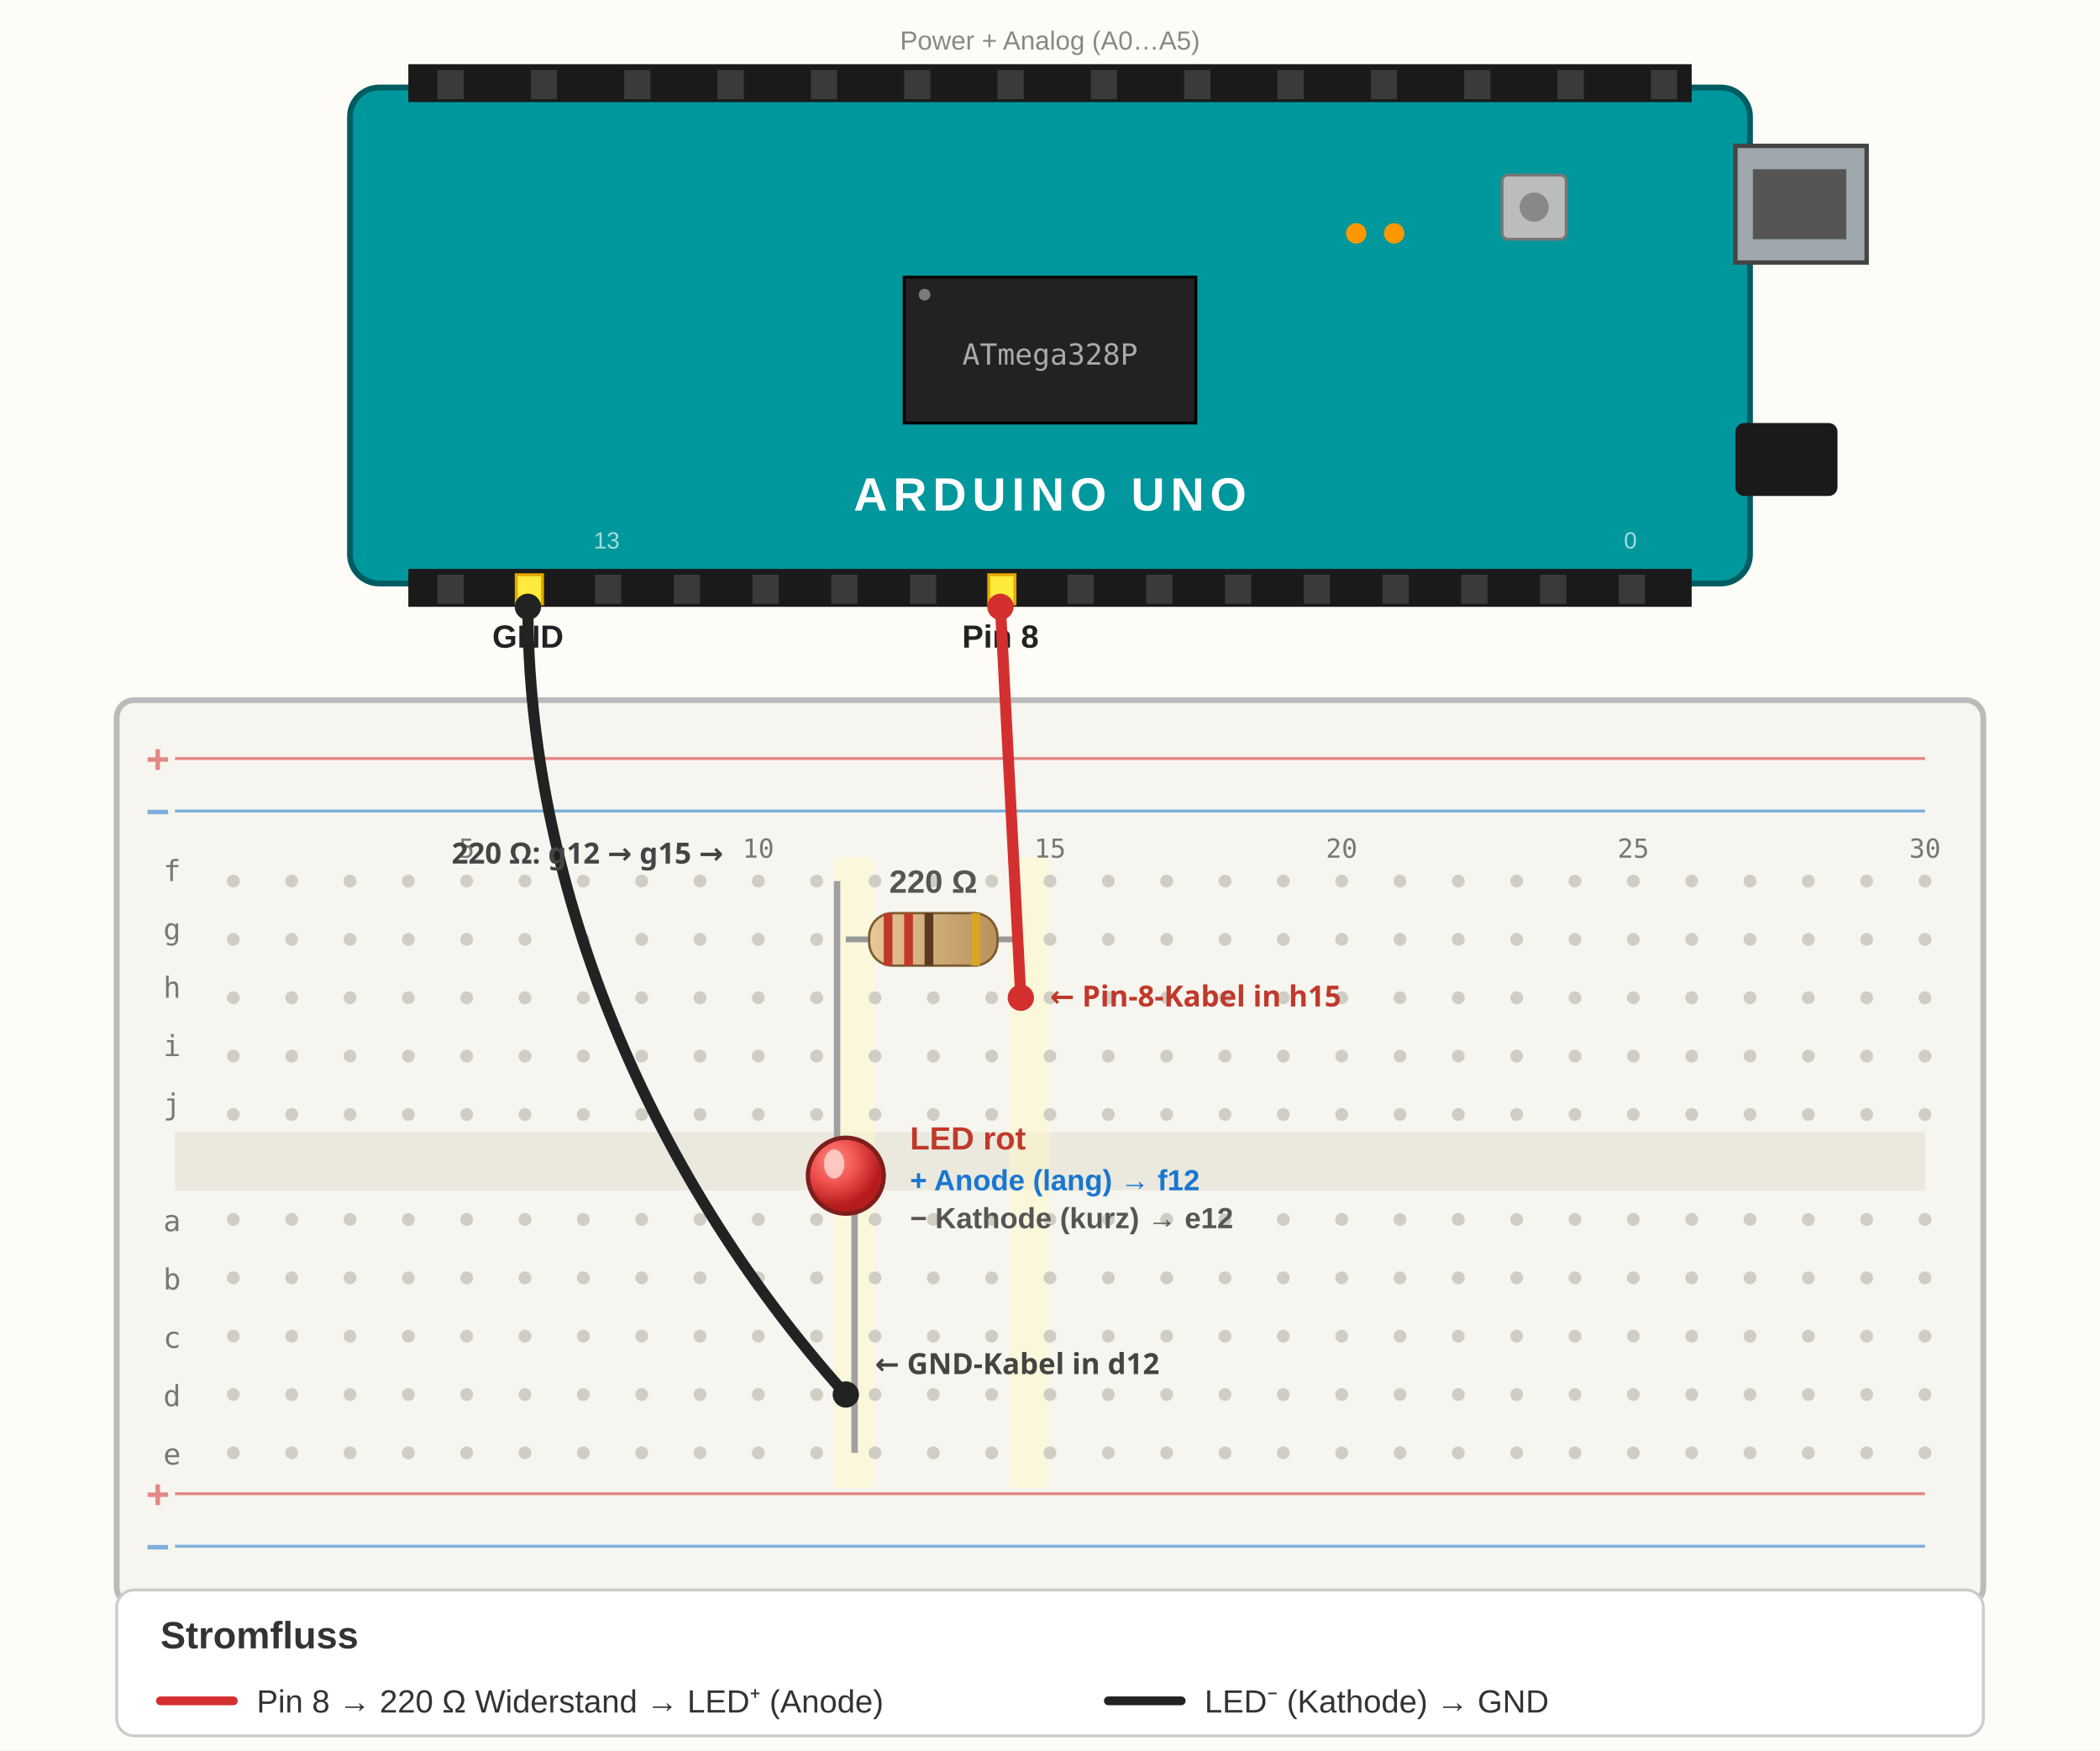
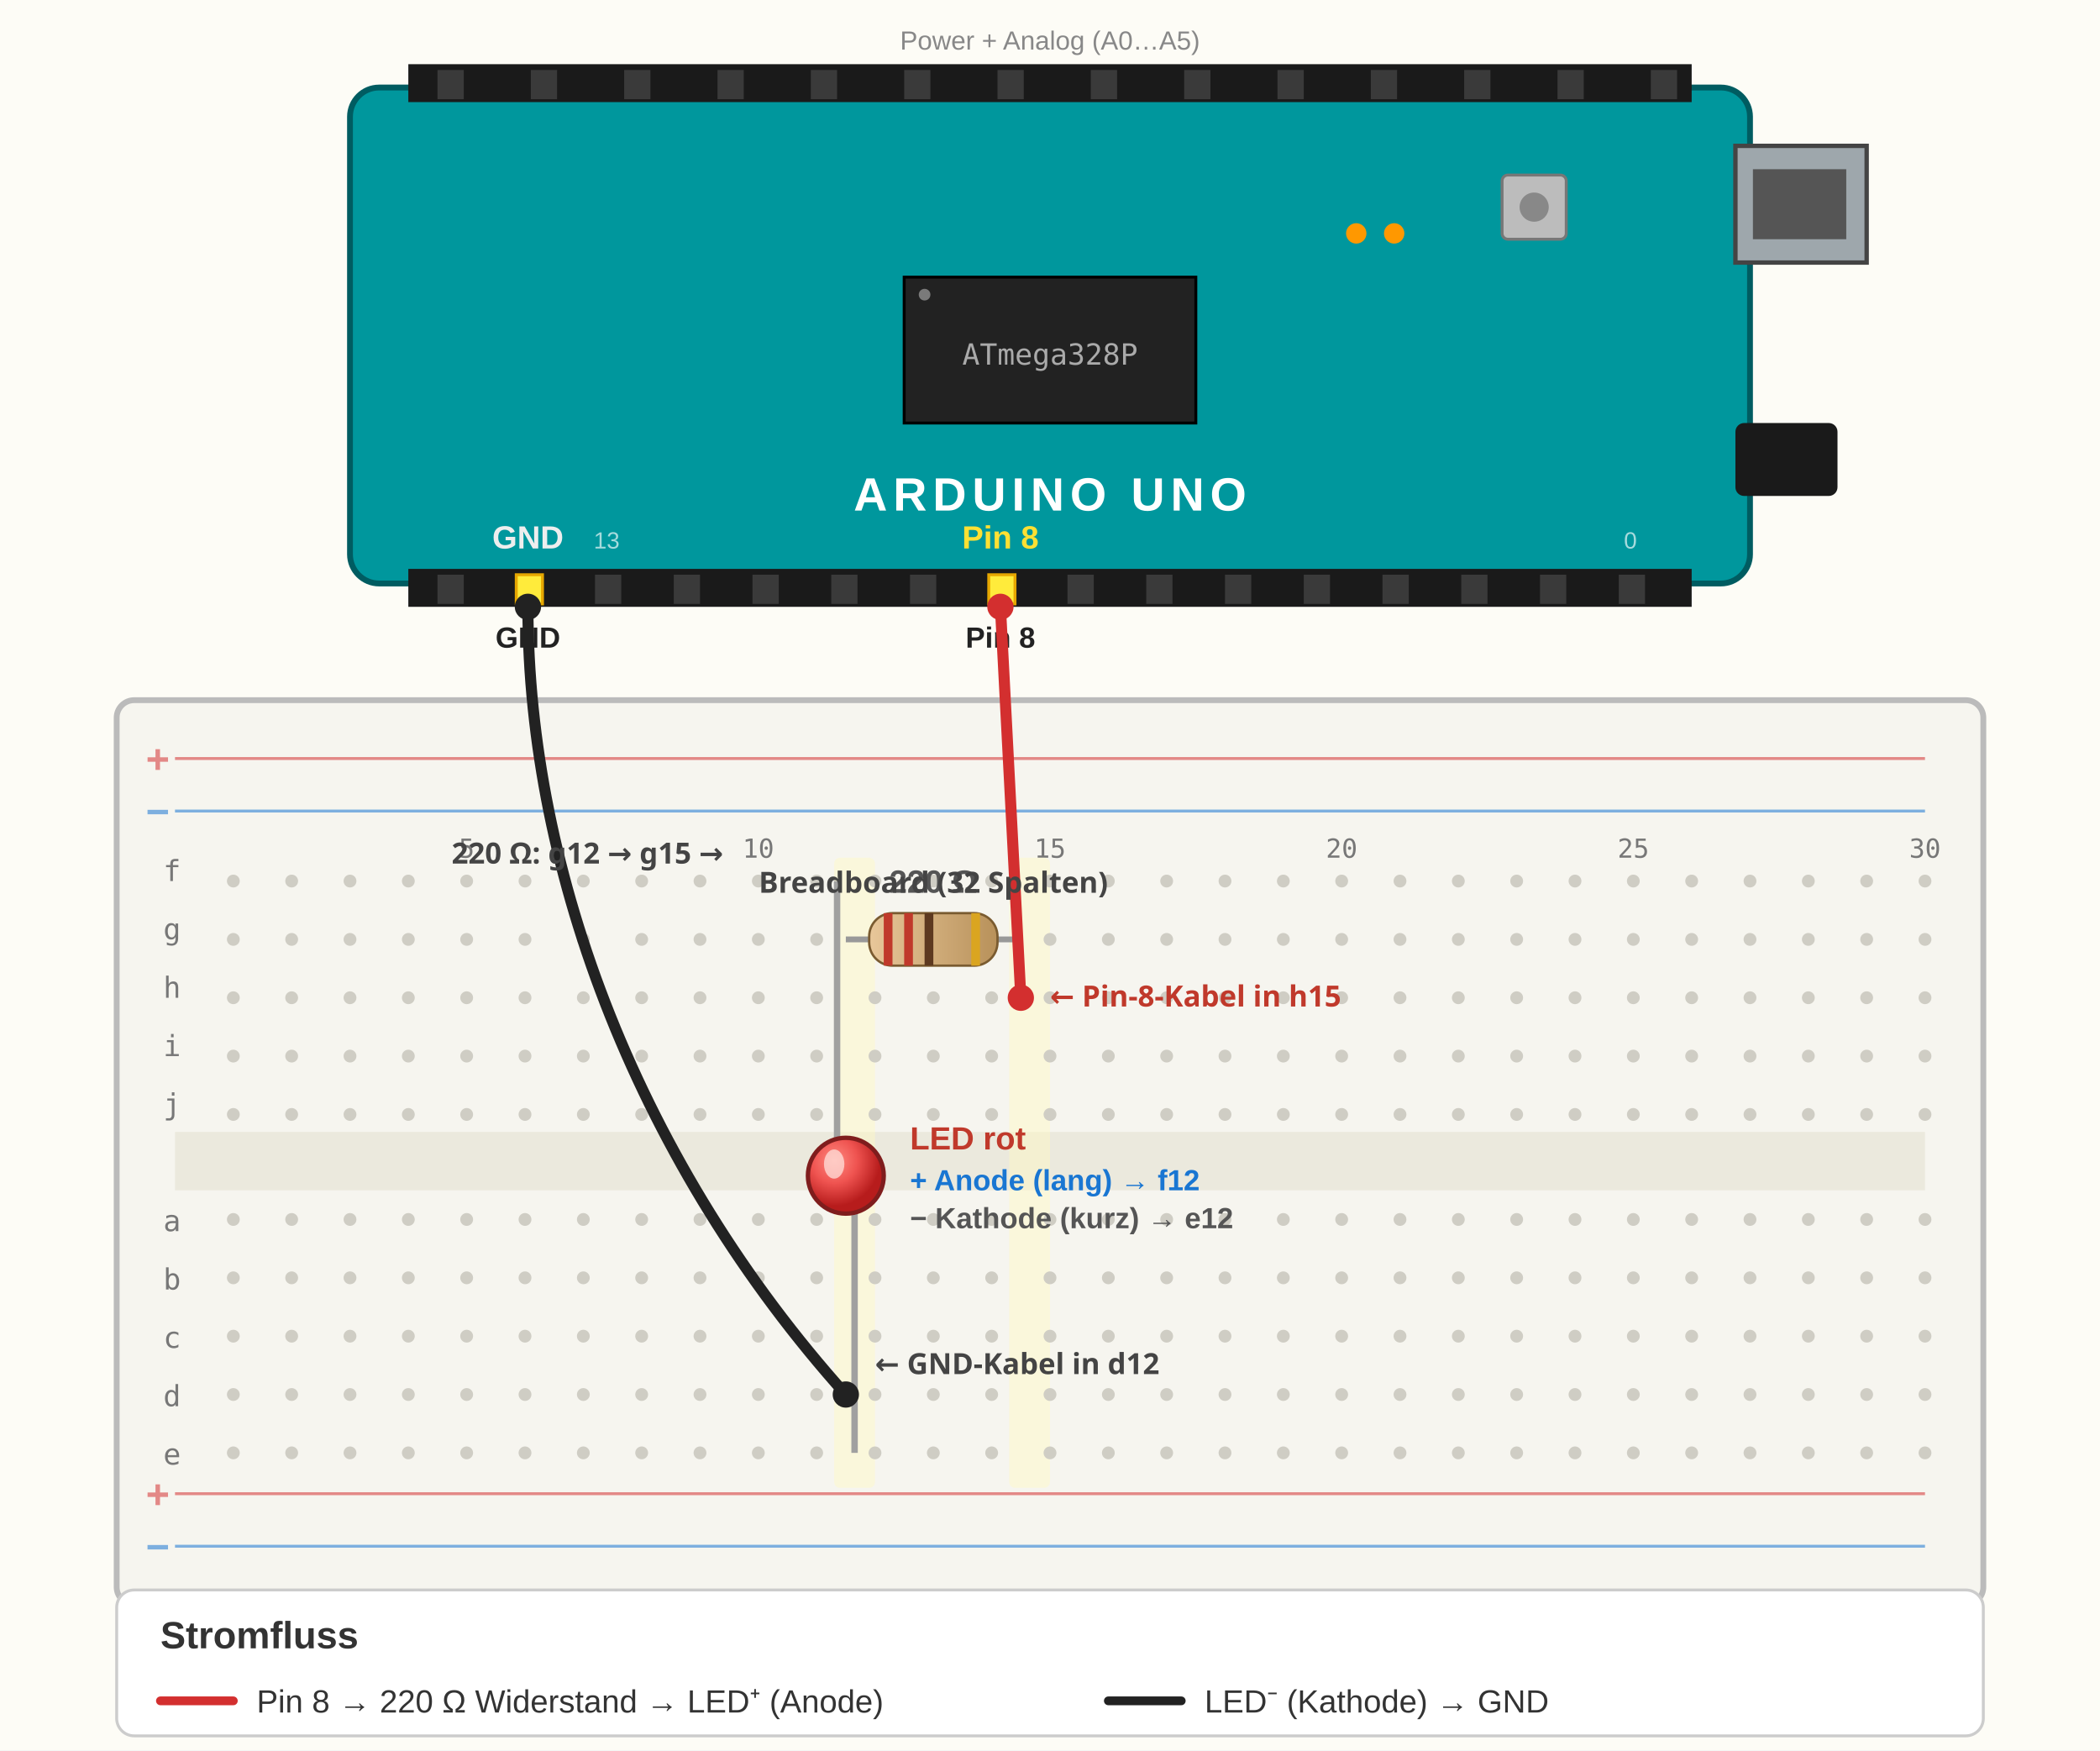
<svg xmlns="http://www.w3.org/2000/svg" viewBox="0 0 720 600" width="100%" style="max-width: 720px; height: auto; font-family: 'Helvetica Neue', Arial, sans-serif;">
  <defs>
    <radialGradient id="ledGlow" cx="35%" cy="30%" r="60%">
      <stop offset="0%" stop-color="#ff8a80" />
      <stop offset="50%" stop-color="#ef5350" />
      <stop offset="100%" stop-color="#b71c1c" />
    </radialGradient>
    <linearGradient id="resistorBody" x1="0" x2="1" y1="0" y2="0">
      <stop offset="0%" stop-color="#e8c79a" />
      <stop offset="100%" stop-color="#b8915a" />
    </linearGradient>
  </defs>
  <rect width="720" height="600" fill="#fdfcf6" />
  <g id="arduino" transform="translate(120, 30)">
    <rect x="0" y="0" width="480" height="170" rx="10" fill="#00979d" stroke="#005c61" stroke-width="2" />
    <rect x="475" y="20" width="45" height="40" fill="#9ea7ac" stroke="#444" stroke-width="1.5" />
    <rect x="481" y="28" width="32" height="24" fill="#555" />
    <rect x="475" y="115" width="35" height="25" rx="3" fill="#1a1a1a" />
    <rect x="190" y="65" width="100" height="50" fill="#222" stroke="#000" stroke-width="1" />
    <circle cx="197" cy="71" r="2" fill="#fff" opacity="0.4" />
    <text x="240" y="95" text-anchor="middle" fill="#aaa" font-size="10" font-family="monospace">ATmega328P</text>
    <rect x="395" y="30" width="22" height="22" rx="2" fill="#bcbcbc" stroke="#777" />
    <circle cx="406" cy="41" r="5" fill="#888" />
    <circle cx="345" cy="50" r="3.5" fill="#ff9800" />
    <circle cx="358" cy="50" r="3.5" fill="#ff9800" />
    <text x="240" y="145" text-anchor="middle" fill="#fff" font-weight="bold" font-size="16" letter-spacing="2">ARDUINO UNO</text>
    <rect x="20" y="-8" width="440" height="13" fill="#1a1a1a" />
    <g fill="#3a3a3a">
      <rect x="30" y="-6" width="9" height="10" />
      <rect x="62" y="-6" width="9" height="10" />
      <rect x="94" y="-6" width="9" height="10" />
      <rect x="126" y="-6" width="9" height="10" />
      <rect x="158" y="-6" width="9" height="10" />
      <rect x="190" y="-6" width="9" height="10" />
      <rect x="222" y="-6" width="9" height="10" />
      <rect x="254" y="-6" width="9" height="10" />
      <rect x="286" y="-6" width="9" height="10" />
      <rect x="318" y="-6" width="9" height="10" />
      <rect x="350" y="-6" width="9" height="10" />
      <rect x="382" y="-6" width="9" height="10" />
      <rect x="414" y="-6" width="9" height="10" />
      <rect x="446" y="-6" width="9" height="10" />
    </g>
    <text x="240" y="-13" text-anchor="middle" fill="#888" font-size="9">Power + Analog (A0…A5)</text>
    <rect x="20" y="165" width="440" height="13" fill="#1a1a1a" />
    <g fill="#3a3a3a">
      <rect x="30" y="167" width="9" height="10" />
    </g>
    <rect x="57" y="167" width="9" height="10" fill="#ffeb3b" stroke="#e6a700" stroke-width="1" />
    <g fill="#3a3a3a">
      <rect x="84" y="167" width="9" height="10" />
      <rect x="111" y="167" width="9" height="10" />
      <rect x="138" y="167" width="9" height="10" />
      <rect x="165" y="167" width="9" height="10" />
      <rect x="192" y="167" width="9" height="10" />
    </g>
    <rect x="219" y="167" width="9" height="10" fill="#ffeb3b" stroke="#e6a700" stroke-width="1" />
    <g fill="#3a3a3a">
      <rect x="246" y="167" width="9" height="10" />
      <rect x="273" y="167" width="9" height="10" />
      <rect x="300" y="167" width="9" height="10" />
      <rect x="327" y="167" width="9" height="10" />
      <rect x="354" y="167" width="9" height="10" />
      <rect x="381" y="167" width="9" height="10" />
      <rect x="408" y="167" width="9" height="10" />
      <rect x="435" y="167" width="9" height="10" />
    </g>
-     <text x="61" y="192" text-anchor="middle" fill="#222" font-size="11" font-weight="bold">GND</text>
+     <text x="61" y="158" text-anchor="middle" fill="#eeeeee" font-size="11" font-weight="bold">GND</text>
+     <text x="223" y="158" text-anchor="middle" fill="#ffe033" font-size="11" font-weight="bold">Pin 8</text>
+     <text x="61" y="192" text-anchor="middle" fill="#222" font-size="10" font-weight="bold">GND</text>
    <line x1="61" y1="178" x2="61" y2="184" stroke="#e6a700" stroke-width="1.5" />
-     <text x="223" y="192" text-anchor="middle" fill="#222" font-size="11" font-weight="bold">Pin 8</text>
+     <text x="223" y="192" text-anchor="middle" fill="#222" font-size="10" font-weight="bold">Pin 8</text>
    <line x1="223" y1="178" x2="223" y2="184" stroke="#e6a700" stroke-width="1.5" />
    <text x="88" y="158" text-anchor="middle" fill="#fff" font-size="8" opacity="0.65">13</text>
    <text x="439" y="158" text-anchor="middle" fill="#fff" font-size="8" opacity="0.65">0</text>
  </g>
  <g id="breadboard" transform="translate(40, 240)">
    <rect x="0" y="0" width="640" height="310" rx="6" fill="#f6f5ef" stroke="#bbb" stroke-width="2" />
    <line x1="20" y1="20" x2="620" y2="20" stroke="#d32f2f" stroke-width="1" opacity="0.55" />
    <text x="10" y="25" font-size="14" fill="#d32f2f" font-weight="bold" opacity="0.55">+</text>
    <line x1="20" y1="38" x2="620" y2="38" stroke="#1976d2" stroke-width="1" opacity="0.55" />
    <text x="10" y="43" font-size="14" fill="#1976d2" font-weight="bold" opacity="0.55">−</text>
    <line x1="20" y1="272" x2="620" y2="272" stroke="#d32f2f" stroke-width="1" opacity="0.55" />
    <text x="10" y="277" font-size="14" fill="#d32f2f" font-weight="bold" opacity="0.55">+</text>
    <line x1="20" y1="290" x2="620" y2="290" stroke="#1976d2" stroke-width="1" opacity="0.55" />
    <text x="10" y="295" font-size="14" fill="#1976d2" font-weight="bold" opacity="0.55">−</text>
    <rect x="20" y="148" width="600" height="20" fill="#ebe9dd" />
    <g font-size="10" fill="#777" font-family="monospace">
      <text x="22" y="62" text-anchor="end">f</text>
      <text x="22" y="82" text-anchor="end">g</text>
      <text x="22" y="102" text-anchor="end">h</text>
      <text x="22" y="122" text-anchor="end">i</text>
      <text x="22" y="142" text-anchor="end">j</text>
      <text x="22" y="182" text-anchor="end">a</text>
      <text x="22" y="202" text-anchor="end">b</text>
      <text x="22" y="222" text-anchor="end">c</text>
      <text x="22" y="242" text-anchor="end">d</text>
      <text x="22" y="262" text-anchor="end">e</text>
    </g>
    <g font-size="9" fill="#777" font-family="monospace">
      <text x="120" y="54" text-anchor="middle">5</text>
      <text x="220" y="54" text-anchor="middle">10</text>
      <text x="320" y="54" text-anchor="middle">15</text>
      <text x="420" y="54" text-anchor="middle">20</text>
      <text x="520" y="54" text-anchor="middle">25</text>
      <text x="620" y="54" text-anchor="middle">30</text>
    </g>
    <rect x="246" y="54" width="14" height="216" fill="#fff9c4" opacity="0.45" rx="2" />
    <rect x="306" y="54" width="14" height="216" fill="#fff9c4" opacity="0.45" rx="2" />
    <g fill="#cfcdc4">
      <circle cx="40" cy="62" r="2.2" />
      <circle cx="40" cy="82" r="2.2" />
      <circle cx="40" cy="102" r="2.2" />
      <circle cx="40" cy="122" r="2.2" />
      <circle cx="40" cy="142" r="2.2" />
      <circle cx="40" cy="178" r="2.2" />
      <circle cx="40" cy="198" r="2.2" />
      <circle cx="40" cy="218" r="2.2" />
      <circle cx="40" cy="238" r="2.2" />
      <circle cx="40" cy="258" r="2.2" />
      <circle cx="60" cy="62" r="2.2" />
      <circle cx="60" cy="82" r="2.2" />
      <circle cx="60" cy="102" r="2.2" />
      <circle cx="60" cy="122" r="2.2" />
      <circle cx="60" cy="142" r="2.2" />
      <circle cx="60" cy="178" r="2.2" />
      <circle cx="60" cy="198" r="2.2" />
      <circle cx="60" cy="218" r="2.2" />
      <circle cx="60" cy="238" r="2.2" />
      <circle cx="60" cy="258" r="2.2" />
      <circle cx="80" cy="62" r="2.2" />
      <circle cx="80" cy="82" r="2.2" />
      <circle cx="80" cy="102" r="2.2" />
      <circle cx="80" cy="122" r="2.2" />
      <circle cx="80" cy="142" r="2.2" />
      <circle cx="80" cy="178" r="2.2" />
      <circle cx="80" cy="198" r="2.2" />
      <circle cx="80" cy="218" r="2.2" />
      <circle cx="80" cy="238" r="2.2" />
      <circle cx="80" cy="258" r="2.2" />
      <circle cx="100" cy="62" r="2.2" />
      <circle cx="100" cy="82" r="2.2" />
      <circle cx="100" cy="102" r="2.2" />
      <circle cx="100" cy="122" r="2.2" />
      <circle cx="100" cy="142" r="2.2" />
      <circle cx="100" cy="178" r="2.2" />
      <circle cx="100" cy="198" r="2.2" />
      <circle cx="100" cy="218" r="2.2" />
      <circle cx="100" cy="238" r="2.2" />
      <circle cx="100" cy="258" r="2.2" />
      <circle cx="120" cy="62" r="2.2" />
      <circle cx="120" cy="82" r="2.2" />
      <circle cx="120" cy="102" r="2.2" />
      <circle cx="120" cy="122" r="2.2" />
      <circle cx="120" cy="142" r="2.2" />
      <circle cx="120" cy="178" r="2.2" />
      <circle cx="120" cy="198" r="2.2" />
      <circle cx="120" cy="218" r="2.2" />
      <circle cx="120" cy="238" r="2.2" />
      <circle cx="120" cy="258" r="2.2" />
      <circle cx="140" cy="62" r="2.2" />
      <circle cx="140" cy="82" r="2.2" />
      <circle cx="140" cy="102" r="2.2" />
      <circle cx="140" cy="122" r="2.2" />
      <circle cx="140" cy="142" r="2.2" />
      <circle cx="140" cy="178" r="2.2" />
      <circle cx="140" cy="198" r="2.2" />
      <circle cx="140" cy="218" r="2.2" />
      <circle cx="140" cy="238" r="2.2" />
      <circle cx="140" cy="258" r="2.2" />
      <circle cx="160" cy="62" r="2.2" />
      <circle cx="160" cy="82" r="2.2" />
      <circle cx="160" cy="102" r="2.2" />
      <circle cx="160" cy="122" r="2.2" />
      <circle cx="160" cy="142" r="2.2" />
      <circle cx="160" cy="178" r="2.2" />
      <circle cx="160" cy="198" r="2.2" />
      <circle cx="160" cy="218" r="2.2" />
      <circle cx="160" cy="238" r="2.2" />
      <circle cx="160" cy="258" r="2.2" />
      <circle cx="180" cy="62" r="2.2" />
      <circle cx="180" cy="82" r="2.2" />
      <circle cx="180" cy="102" r="2.2" />
      <circle cx="180" cy="122" r="2.2" />
      <circle cx="180" cy="142" r="2.2" />
      <circle cx="180" cy="178" r="2.2" />
      <circle cx="180" cy="198" r="2.2" />
      <circle cx="180" cy="218" r="2.2" />
      <circle cx="180" cy="238" r="2.2" />
      <circle cx="180" cy="258" r="2.2" />
      <circle cx="200" cy="62" r="2.2" />
      <circle cx="200" cy="82" r="2.2" />
      <circle cx="200" cy="102" r="2.2" />
      <circle cx="200" cy="122" r="2.2" />
      <circle cx="200" cy="142" r="2.2" />
      <circle cx="200" cy="178" r="2.2" />
      <circle cx="200" cy="198" r="2.2" />
      <circle cx="200" cy="218" r="2.2" />
      <circle cx="200" cy="238" r="2.2" />
      <circle cx="200" cy="258" r="2.2" />
      <circle cx="220" cy="62" r="2.2" />
      <circle cx="220" cy="82" r="2.2" />
      <circle cx="220" cy="102" r="2.2" />
      <circle cx="220" cy="122" r="2.2" />
      <circle cx="220" cy="142" r="2.2" />
      <circle cx="220" cy="178" r="2.2" />
      <circle cx="220" cy="198" r="2.2" />
      <circle cx="220" cy="218" r="2.2" />
      <circle cx="220" cy="238" r="2.2" />
      <circle cx="220" cy="258" r="2.2" />
      <circle cx="240" cy="62" r="2.2" />
      <circle cx="240" cy="82" r="2.2" />
      <circle cx="240" cy="102" r="2.2" />
      <circle cx="240" cy="122" r="2.2" />
      <circle cx="240" cy="142" r="2.2" />
      <circle cx="240" cy="178" r="2.2" />
      <circle cx="240" cy="198" r="2.2" />
      <circle cx="240" cy="218" r="2.2" />
      <circle cx="240" cy="238" r="2.2" />
      <circle cx="240" cy="258" r="2.2" />
      <circle cx="260" cy="62" r="2.2" />
      <circle cx="260" cy="82" r="2.2" />
      <circle cx="260" cy="102" r="2.2" />
      <circle cx="260" cy="122" r="2.2" />
      <circle cx="260" cy="142" r="2.2" />
      <circle cx="260" cy="178" r="2.2" />
      <circle cx="260" cy="198" r="2.2" />
      <circle cx="260" cy="218" r="2.2" />
      <circle cx="260" cy="238" r="2.2" />
      <circle cx="260" cy="258" r="2.2" />
      <circle cx="280" cy="62" r="2.2" />
      <circle cx="280" cy="82" r="2.2" />
      <circle cx="280" cy="102" r="2.2" />
      <circle cx="280" cy="122" r="2.2" />
      <circle cx="280" cy="142" r="2.2" />
      <circle cx="280" cy="178" r="2.2" />
      <circle cx="280" cy="198" r="2.2" />
      <circle cx="280" cy="218" r="2.2" />
      <circle cx="280" cy="238" r="2.2" />
      <circle cx="280" cy="258" r="2.2" />
      <circle cx="300" cy="62" r="2.2" />
      <circle cx="300" cy="82" r="2.2" />
      <circle cx="300" cy="102" r="2.2" />
      <circle cx="300" cy="122" r="2.2" />
      <circle cx="300" cy="142" r="2.2" />
      <circle cx="300" cy="178" r="2.2" />
      <circle cx="300" cy="198" r="2.2" />
      <circle cx="300" cy="218" r="2.2" />
      <circle cx="300" cy="238" r="2.2" />
      <circle cx="300" cy="258" r="2.2" />
      <circle cx="320" cy="62" r="2.2" />
      <circle cx="320" cy="82" r="2.2" />
      <circle cx="320" cy="102" r="2.2" />
      <circle cx="320" cy="122" r="2.2" />
      <circle cx="320" cy="142" r="2.2" />
      <circle cx="320" cy="178" r="2.2" />
      <circle cx="320" cy="198" r="2.2" />
      <circle cx="320" cy="218" r="2.2" />
      <circle cx="320" cy="238" r="2.2" />
      <circle cx="320" cy="258" r="2.2" />
      <circle cx="340" cy="62" r="2.2" />
      <circle cx="340" cy="82" r="2.2" />
      <circle cx="340" cy="102" r="2.2" />
      <circle cx="340" cy="122" r="2.2" />
      <circle cx="340" cy="142" r="2.2" />
      <circle cx="340" cy="178" r="2.2" />
      <circle cx="340" cy="198" r="2.2" />
      <circle cx="340" cy="218" r="2.2" />
      <circle cx="340" cy="238" r="2.2" />
      <circle cx="340" cy="258" r="2.2" />
      <circle cx="360" cy="62" r="2.2" />
      <circle cx="360" cy="82" r="2.2" />
      <circle cx="360" cy="102" r="2.2" />
      <circle cx="360" cy="122" r="2.2" />
      <circle cx="360" cy="142" r="2.2" />
      <circle cx="360" cy="178" r="2.2" />
      <circle cx="360" cy="198" r="2.2" />
      <circle cx="360" cy="218" r="2.2" />
      <circle cx="360" cy="238" r="2.2" />
      <circle cx="360" cy="258" r="2.2" />
      <circle cx="380" cy="62" r="2.2" />
      <circle cx="380" cy="82" r="2.2" />
      <circle cx="380" cy="102" r="2.2" />
      <circle cx="380" cy="122" r="2.2" />
      <circle cx="380" cy="142" r="2.2" />
      <circle cx="380" cy="178" r="2.2" />
      <circle cx="380" cy="198" r="2.2" />
      <circle cx="380" cy="218" r="2.2" />
      <circle cx="380" cy="238" r="2.2" />
      <circle cx="380" cy="258" r="2.2" />
      <circle cx="400" cy="62" r="2.2" />
      <circle cx="400" cy="82" r="2.2" />
      <circle cx="400" cy="102" r="2.2" />
      <circle cx="400" cy="122" r="2.2" />
      <circle cx="400" cy="142" r="2.2" />
      <circle cx="400" cy="178" r="2.2" />
      <circle cx="400" cy="198" r="2.2" />
      <circle cx="400" cy="218" r="2.2" />
      <circle cx="400" cy="238" r="2.2" />
      <circle cx="400" cy="258" r="2.2" />
      <circle cx="420" cy="62" r="2.2" />
      <circle cx="420" cy="82" r="2.2" />
      <circle cx="420" cy="102" r="2.2" />
      <circle cx="420" cy="122" r="2.2" />
      <circle cx="420" cy="142" r="2.2" />
      <circle cx="420" cy="178" r="2.2" />
      <circle cx="420" cy="198" r="2.2" />
      <circle cx="420" cy="218" r="2.2" />
      <circle cx="420" cy="238" r="2.2" />
      <circle cx="420" cy="258" r="2.2" />
      <circle cx="440" cy="62" r="2.2" />
      <circle cx="440" cy="82" r="2.2" />
      <circle cx="440" cy="102" r="2.2" />
      <circle cx="440" cy="122" r="2.2" />
      <circle cx="440" cy="142" r="2.2" />
      <circle cx="440" cy="178" r="2.2" />
      <circle cx="440" cy="198" r="2.2" />
      <circle cx="440" cy="218" r="2.2" />
      <circle cx="440" cy="238" r="2.2" />
      <circle cx="440" cy="258" r="2.2" />
      <circle cx="460" cy="62" r="2.2" />
      <circle cx="460" cy="82" r="2.2" />
      <circle cx="460" cy="102" r="2.2" />
      <circle cx="460" cy="122" r="2.2" />
      <circle cx="460" cy="142" r="2.2" />
      <circle cx="460" cy="178" r="2.2" />
      <circle cx="460" cy="198" r="2.2" />
      <circle cx="460" cy="218" r="2.2" />
      <circle cx="460" cy="238" r="2.2" />
      <circle cx="460" cy="258" r="2.2" />
      <circle cx="480" cy="62" r="2.2" />
      <circle cx="480" cy="82" r="2.2" />
      <circle cx="480" cy="102" r="2.2" />
      <circle cx="480" cy="122" r="2.2" />
      <circle cx="480" cy="142" r="2.2" />
      <circle cx="480" cy="178" r="2.2" />
      <circle cx="480" cy="198" r="2.2" />
      <circle cx="480" cy="218" r="2.2" />
      <circle cx="480" cy="238" r="2.2" />
      <circle cx="480" cy="258" r="2.2" />
      <circle cx="500" cy="62" r="2.2" />
      <circle cx="500" cy="82" r="2.2" />
      <circle cx="500" cy="102" r="2.2" />
      <circle cx="500" cy="122" r="2.2" />
      <circle cx="500" cy="142" r="2.2" />
      <circle cx="500" cy="178" r="2.2" />
      <circle cx="500" cy="198" r="2.2" />
      <circle cx="500" cy="218" r="2.2" />
      <circle cx="500" cy="238" r="2.2" />
      <circle cx="500" cy="258" r="2.2" />
      <circle cx="520" cy="62" r="2.2" />
      <circle cx="520" cy="82" r="2.2" />
      <circle cx="520" cy="102" r="2.2" />
      <circle cx="520" cy="122" r="2.2" />
      <circle cx="520" cy="142" r="2.2" />
      <circle cx="520" cy="178" r="2.2" />
      <circle cx="520" cy="198" r="2.2" />
      <circle cx="520" cy="218" r="2.2" />
      <circle cx="520" cy="238" r="2.2" />
      <circle cx="520" cy="258" r="2.2" />
      <circle cx="540" cy="62" r="2.2" />
      <circle cx="540" cy="82" r="2.2" />
      <circle cx="540" cy="102" r="2.2" />
      <circle cx="540" cy="122" r="2.2" />
      <circle cx="540" cy="142" r="2.2" />
      <circle cx="540" cy="178" r="2.2" />
      <circle cx="540" cy="198" r="2.2" />
      <circle cx="540" cy="218" r="2.2" />
      <circle cx="540" cy="238" r="2.2" />
      <circle cx="540" cy="258" r="2.2" />
      <circle cx="560" cy="62" r="2.2" />
      <circle cx="560" cy="82" r="2.2" />
      <circle cx="560" cy="102" r="2.2" />
      <circle cx="560" cy="122" r="2.2" />
      <circle cx="560" cy="142" r="2.2" />
      <circle cx="560" cy="178" r="2.2" />
      <circle cx="560" cy="198" r="2.2" />
      <circle cx="560" cy="218" r="2.2" />
      <circle cx="560" cy="238" r="2.2" />
      <circle cx="560" cy="258" r="2.2" />
      <circle cx="580" cy="62" r="2.2" />
      <circle cx="580" cy="82" r="2.2" />
      <circle cx="580" cy="102" r="2.2" />
      <circle cx="580" cy="122" r="2.2" />
      <circle cx="580" cy="142" r="2.2" />
      <circle cx="580" cy="178" r="2.2" />
      <circle cx="580" cy="198" r="2.2" />
      <circle cx="580" cy="218" r="2.2" />
      <circle cx="580" cy="238" r="2.2" />
      <circle cx="580" cy="258" r="2.2" />
      <circle cx="600" cy="62" r="2.2" />
      <circle cx="600" cy="82" r="2.2" />
      <circle cx="600" cy="102" r="2.2" />
      <circle cx="600" cy="122" r="2.2" />
      <circle cx="600" cy="142" r="2.2" />
      <circle cx="600" cy="178" r="2.2" />
      <circle cx="600" cy="198" r="2.2" />
      <circle cx="600" cy="218" r="2.2" />
      <circle cx="600" cy="238" r="2.2" />
      <circle cx="600" cy="258" r="2.2" />
      <circle cx="620" cy="62" r="2.2" />
      <circle cx="620" cy="82" r="2.2" />
      <circle cx="620" cy="102" r="2.2" />
      <circle cx="620" cy="122" r="2.2" />
      <circle cx="620" cy="142" r="2.2" />
      <circle cx="620" cy="178" r="2.2" />
      <circle cx="620" cy="198" r="2.2" />
      <circle cx="620" cy="218" r="2.2" />
      <circle cx="620" cy="238" r="2.2" />
      <circle cx="620" cy="258" r="2.2" />
    </g>
  </g>
  <g id="widerstand">
    <line x1="290" y1="322" x2="298" y2="322" stroke="#999" stroke-width="2" />
    <line x1="342" y1="322" x2="350" y2="322" stroke="#999" stroke-width="2" />
    <rect x="298" y="313" width="44" height="18" rx="8" fill="url(#resistorBody)" stroke="#7a5b30" stroke-width="0.8" />
    <rect x="303" y="313" width="3" height="18" fill="#c0392b" />
    <rect x="310" y="313" width="3" height="18" fill="#c0392b" />
    <rect x="317" y="313" width="3" height="18" fill="#5d3920" />
    <rect x="333" y="313" width="3" height="18" fill="#daa520" />
    <text x="320" y="306" text-anchor="middle" font-size="11" fill="#555" font-weight="bold">220 Ω</text>
  </g>
  <g id="led">
    <line x1="287" y1="302" x2="287" y2="395" stroke="#a0a0a0" stroke-width="2.2" />
    <line x1="293" y1="498" x2="293" y2="412" stroke="#a0a0a0" stroke-width="2.2" />
    <circle cx="290" cy="403" r="13" fill="url(#ledGlow)" stroke="#7f1d1d" stroke-width="1.5" />
    <ellipse cx="286" cy="399" rx="3.5" ry="5" fill="#ffe0db" opacity="0.75" />
    <text x="312" y="394" font-size="11" fill="#c0392b" font-weight="bold">LED rot</text>
    <text x="312" y="408" font-size="10" fill="#1976d2" font-weight="bold">+ Anode (lang) → f12</text>
    <text x="312" y="421" font-size="10" fill="#555" font-weight="bold">− Kathode (kurz) → e12</text>
  </g>
  <path d="M 343,208 L 350,342" stroke="#d32f2f" stroke-width="3.8" fill="none" stroke-linecap="round" />
  <circle cx="343" cy="208" r="4.5" fill="#d32f2f" />
  <circle cx="350" cy="342" r="4.5" fill="#d32f2f" />
  <path d="M 181,208 C 181,300 220,400 290,478" stroke="#222" stroke-width="3.8" fill="none" stroke-linecap="round" />
  <circle cx="181" cy="208" r="4.5" fill="#222" />
  <circle cx="290" cy="478" r="4.5" fill="#222" />
  <g font-size="10" fill="#444" font-family="sans-serif">
    <text x="360" y="345" font-weight="bold" fill="#c0392b">← Pin-8-Kabel in h15</text>
    <text x="300" y="471" font-weight="bold">← GND-Kabel in d12</text>
    <text x="248" y="296" text-anchor="end" font-weight="bold">220 Ω: g12 → g15 →</text>
+     <text x="320" y="306" text-anchor="middle" font-size="10" fill="#444" font-weight="bold">Breadboard (32 Spalten)</text>
  </g>
  <g id="legende" transform="translate(40, 545)">
    <rect x="0" y="0" width="640" height="50" rx="6" fill="white" stroke="#ccc" />
    <text x="15" y="20" font-size="13" font-weight="bold" fill="#333">Stromfluss</text>
    <line x1="15" y1="38" x2="40" y2="38" stroke="#d32f2f" stroke-width="3" stroke-linecap="round" />
    <text x="48" y="42" font-size="11" fill="#333">Pin 8  →  220 Ω Widerstand  →  LED⁺ (Anode)</text>
    <line x1="340" y1="38" x2="365" y2="38" stroke="#222" stroke-width="3" stroke-linecap="round" />
    <text x="373" y="42" font-size="11" fill="#333">LED⁻ (Kathode)  →  GND</text>
  </g>
</svg>
